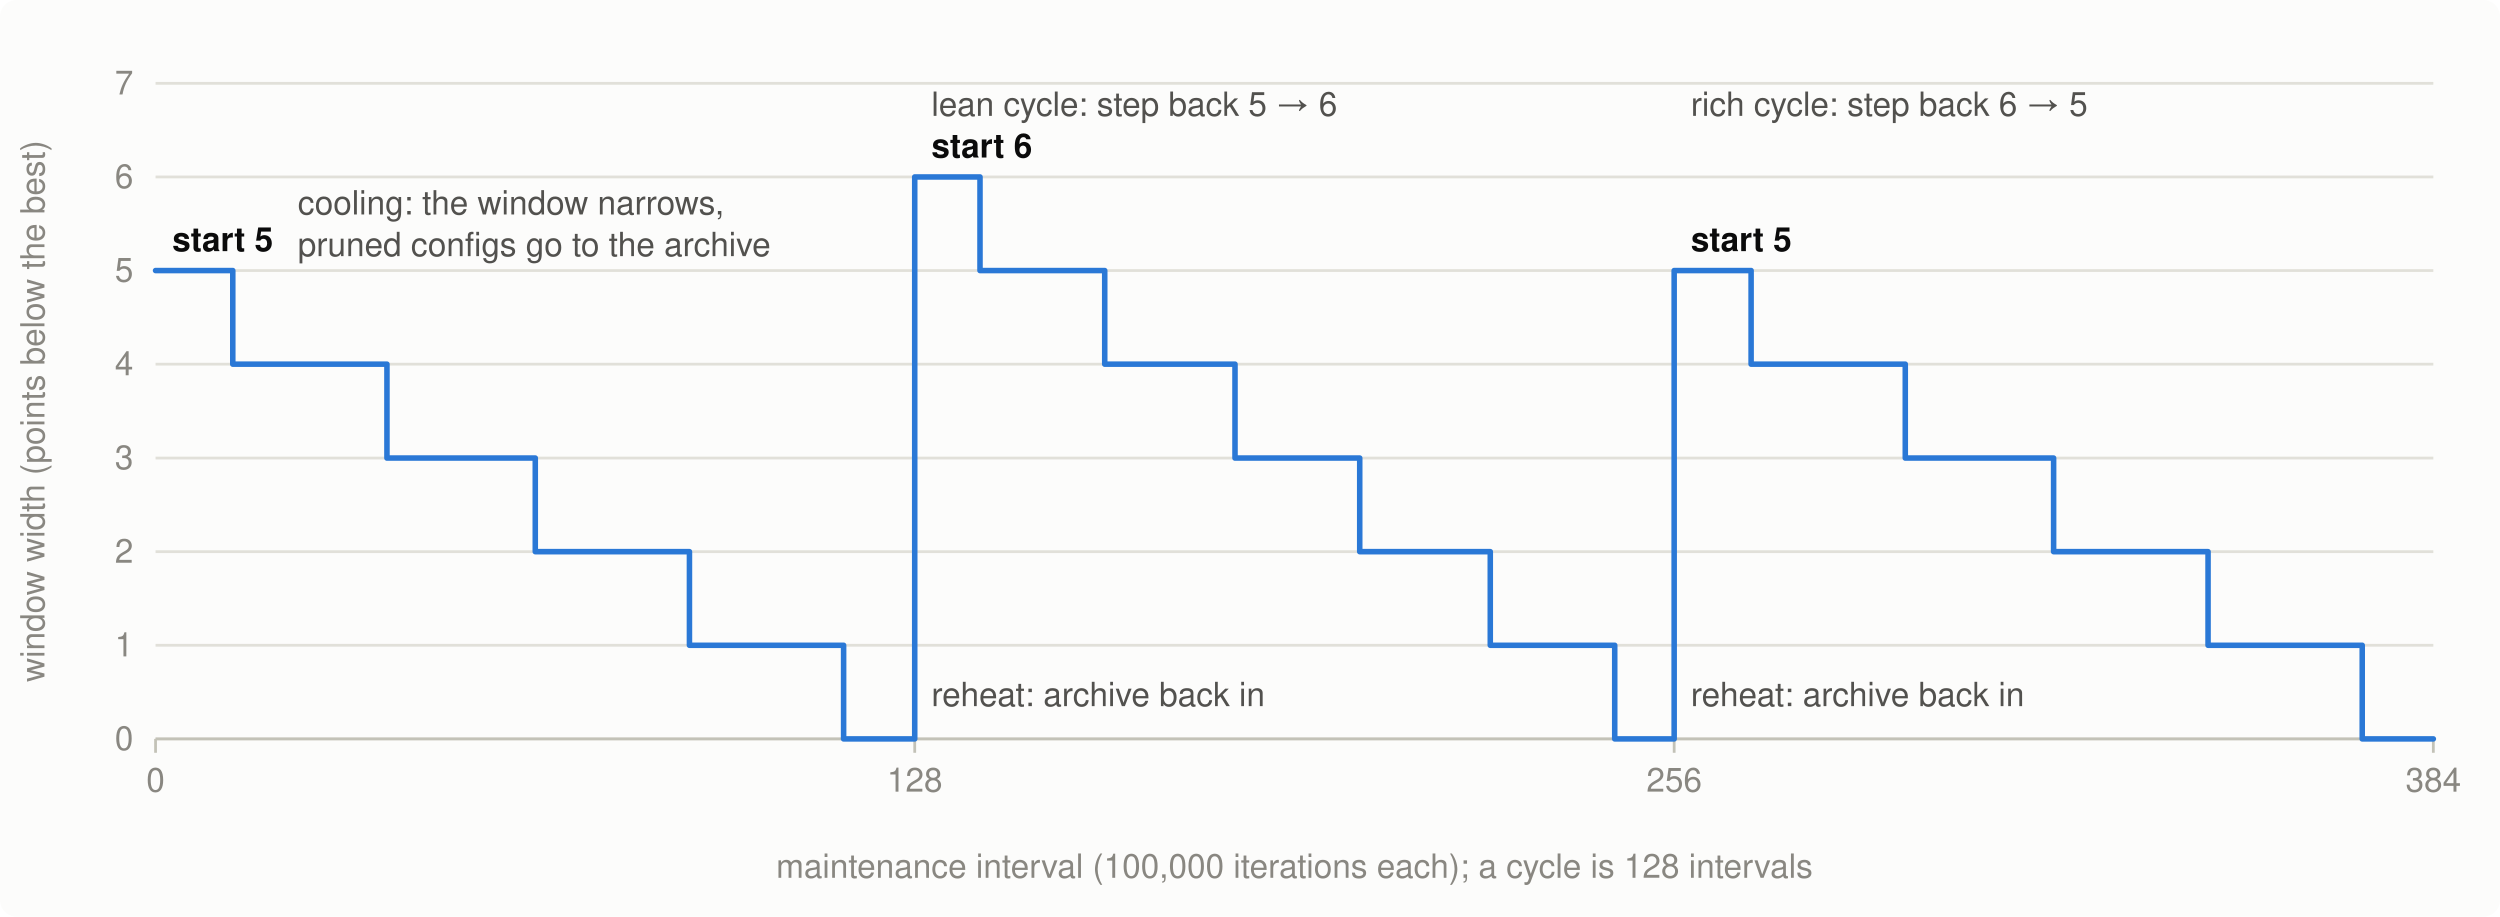
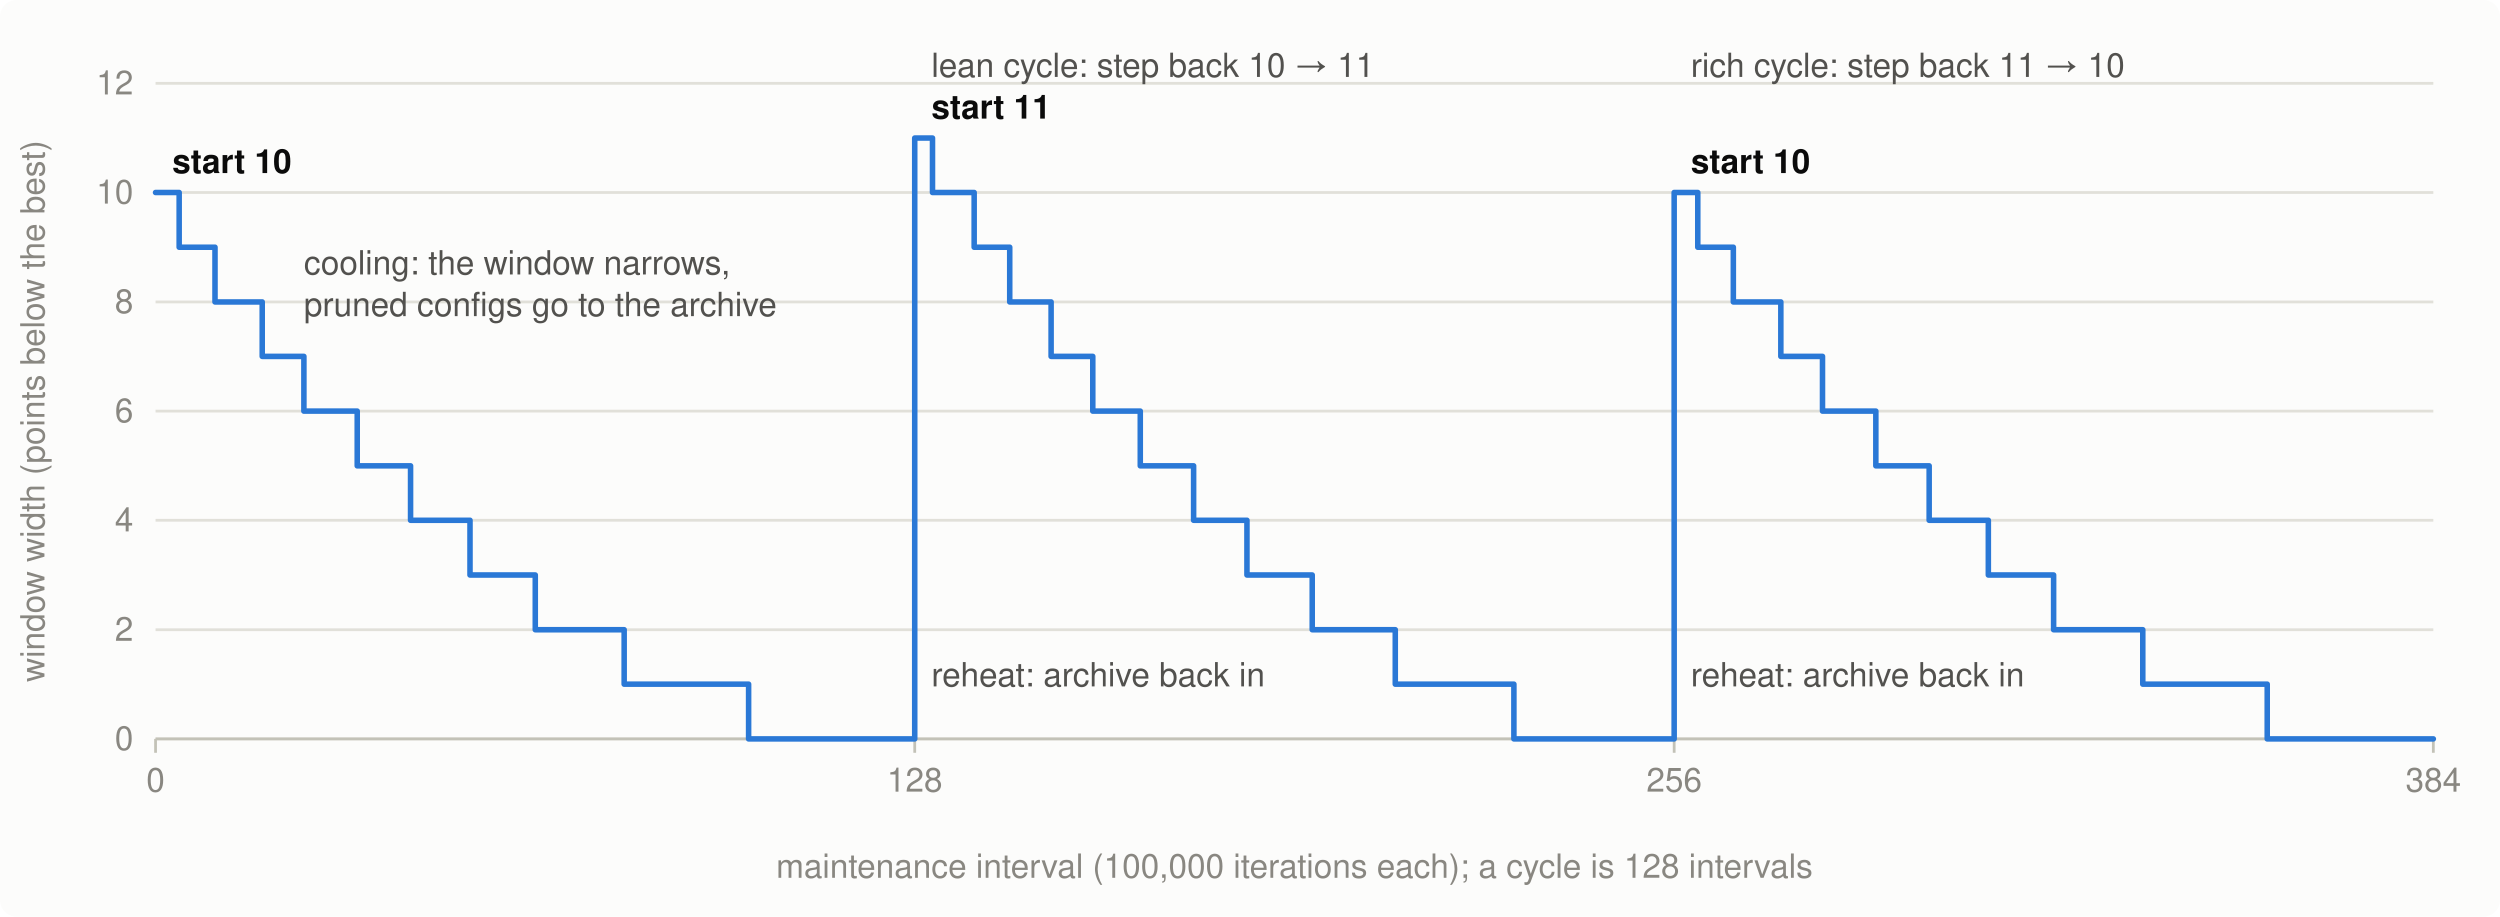
<svg xmlns="http://www.w3.org/2000/svg" width="900" height="330" viewBox="0 0 900 330" font-family="-apple-system, BlinkMacSystemFont, 'Segoe UI', Helvetica, Arial, sans-serif" font-size="12" role="img" aria-labelledby="t d">
  <style>
-   .bg { fill: #fcfcfb; }
-   .grid { stroke: #e1e0d9; stroke-width: 1; }
-   .axis { stroke: #c3c2b7; stroke-width: 1; }
-   .muted { fill: #898781; }
-   .ink { fill: #0b0b0b; font-weight: 600; }
-   .secondary { fill: #52514e; }
+   .bg { fill: #fcfcfb; } .grid { stroke: #e1e0d9; stroke-width: 1; } .axis { stroke: #c3c2b7; stroke-width: 1; }
+   .muted { fill: #898781; } .ink { fill: #0b0b0b; font-weight: 600; } .secondary { fill: #52514e; }
  .series { fill: none; stroke: #2a78d6; stroke-width: 2; stroke-linejoin: round; stroke-linecap: round; }
  @media (prefers-color-scheme: dark) {
-     .bg { fill: #1a1a19; }
-     .grid { stroke: #2c2c2a; }
-     .axis { stroke: #383835; }
-     .ink { fill: #f0efec; }
-     .secondary { fill: #c3c2b7; }
-     .series { stroke: #3987e5; }
+     .bg { fill: #1a1a19; } .grid { stroke: #2c2c2a; } .axis { stroke: #383835; }
+     .ink { fill: #f0efec; } .secondary { fill: #c3c2b7; } .series { stroke: #3987e5; }
  }
</style>
  <rect class="bg" width="900" height="330" rx="6" />
  <line class="grid" x1="56" x2="876" y1="266.0" y2="266.0" />
  <text class="muted" x="48" y="270.0" text-anchor="end">0</text>
-   <line class="grid" x1="56" x2="876" y1="232.3" y2="232.3" />
-   <text class="muted" x="48" y="236.3" text-anchor="end">1</text>
-   <line class="grid" x1="56" x2="876" y1="198.6" y2="198.6" />
-   <text class="muted" x="48" y="202.6" text-anchor="end">2</text>
-   <line class="grid" x1="56" x2="876" y1="164.9" y2="164.9" />
-   <text class="muted" x="48" y="168.9" text-anchor="end">3</text>
-   <line class="grid" x1="56" x2="876" y1="131.1" y2="131.1" />
-   <text class="muted" x="48" y="135.1" text-anchor="end">4</text>
-   <line class="grid" x1="56" x2="876" y1="97.4" y2="97.4" />
-   <text class="muted" x="48" y="101.4" text-anchor="end">5</text>
-   <line class="grid" x1="56" x2="876" y1="63.7" y2="63.7" />
-   <text class="muted" x="48" y="67.7" text-anchor="end">6</text>
+   <line class="grid" x1="56" x2="876" y1="226.7" y2="226.7" />
+   <text class="muted" x="48" y="230.7" text-anchor="end">2</text>
+   <line class="grid" x1="56" x2="876" y1="187.3" y2="187.3" />
+   <text class="muted" x="48" y="191.3" text-anchor="end">4</text>
+   <line class="grid" x1="56" x2="876" y1="148.0" y2="148.0" />
+   <text class="muted" x="48" y="152.0" text-anchor="end">6</text>
+   <line class="grid" x1="56" x2="876" y1="108.7" y2="108.7" />
+   <text class="muted" x="48" y="112.7" text-anchor="end">8</text>
+   <line class="grid" x1="56" x2="876" y1="69.3" y2="69.3" />
+   <text class="muted" x="48" y="73.3" text-anchor="end">10</text>
  <line class="grid" x1="56" x2="876" y1="30.0" y2="30.0" />
-   <text class="muted" x="48" y="34.0" text-anchor="end">7</text>
+   <text class="muted" x="48" y="34.0" text-anchor="end">12</text>
  <line class="axis" x1="56.0" x2="56.0" y1="266" y2="271" />
  <text class="muted" x="56.0" y="285" text-anchor="middle">0</text>
  <line class="axis" x1="329.3" x2="329.3" y1="266" y2="271" />
  <text class="muted" x="329.3" y="285" text-anchor="middle">128</text>
  <line class="axis" x1="602.7" x2="602.7" y1="266" y2="271" />
  <text class="muted" x="602.7" y="285" text-anchor="middle">256</text>
  <line class="axis" x1="876.0" x2="876.0" y1="266" y2="271" />
  <text class="muted" x="876.0" y="285" text-anchor="middle">384</text>
  <line class="axis" x1="56" x2="876" y1="266" y2="266" />
-   <path class="series" d="M56.0,97.4 H83.8 V131.1 H139.3 V164.9 H192.7 V198.6 H248.2 V232.3 H303.7 V266.0 H329.3 V63.7 H352.8 V97.4 H397.7 V131.1 H444.6 V164.9 H489.5 V198.6 H536.5 V232.3 H581.3 V266.0 H602.7 V97.4 H630.4 V131.1 H685.9 V164.9 H739.3 V198.6 H794.9 V232.3 H850.4 V266.0 H876.0" />
-   <text class="ink" x="62.0" y="90.4">start 5</text>
-   <text class="ink" x="335.3" y="56.7">start 6</text>
-   <text class="ink" x="608.7" y="90.4">start 5</text>
-   <text class="secondary" x="107.2" y="77.2">cooling: the window narrows,</text>
-   <text class="secondary" x="107.2" y="92.2">pruned configs go to the archive</text>
-   <text class="secondary" x="335.3" y="254.2">reheat: archive back in</text>
-   <text class="secondary" x="608.7" y="254.2">reheat: archive back in</text>
-   <text class="secondary" x="608.7" y="41.7">rich cycle: step back 6 → 5</text>
-   <text class="secondary" x="335.3" y="41.7">lean cycle: step back 5 → 6</text>
+   <path class="series" d="M56.0,69.3 H64.5 V89.0 H77.4 V108.7 H94.4 V128.3 H109.4 V148.0 H128.6 V167.7 H147.8 V187.3 H169.2 V207.0 H192.7 V226.7 H224.7 V246.3 H269.5 V266.0 H329.3 V49.7 H335.7 V69.3 H350.7 V89.0 H363.5 V108.7 H378.4 V128.3 H393.4 V148.0 H410.5 V167.7 H429.7 V187.3 H448.9 V207.0 H472.4 V226.7 H502.3 V246.3 H545.0 V266.0 H602.7 V69.3 H611.2 V89.0 H624.0 V108.7 H641.1 V128.3 H656.1 V148.0 H675.3 V167.7 H694.5 V187.3 H715.8 V207.0 H739.3 V226.7 H771.4 V246.3 H816.2 V266.0 H876.0" />
+   <text class="ink" x="62.0" y="62.3">start 10</text>
+   <text class="ink" x="335.3" y="42.7">start 11</text>
+   <text class="ink" x="608.7" y="62.3">start 10</text>
+   <text class="secondary" x="109.4" y="98.8">cooling: the window narrows,</text>
+   <text class="secondary" x="109.4" y="113.8">pruned configs go to the archive</text>
+   <text class="secondary" x="335.3" y="247.1">reheat: archive back in</text>
+   <text class="secondary" x="608.7" y="247.1">reheat: archive back in</text>
+   <text class="secondary" x="335.3" y="27.7">lean cycle: step back 10 → 11</text>
+   <text class="secondary" x="608.7" y="27.7">rich cycle: step back 11 → 10</text>
  <text class="muted" x="466.0" y="316" text-anchor="middle">maintenance interval (100,000 iterations each); a cycle is 128 intervals</text>
  <text class="muted" transform="translate(16 148.0) rotate(-90)" text-anchor="middle">window width (points below the best)</text>
</svg>
